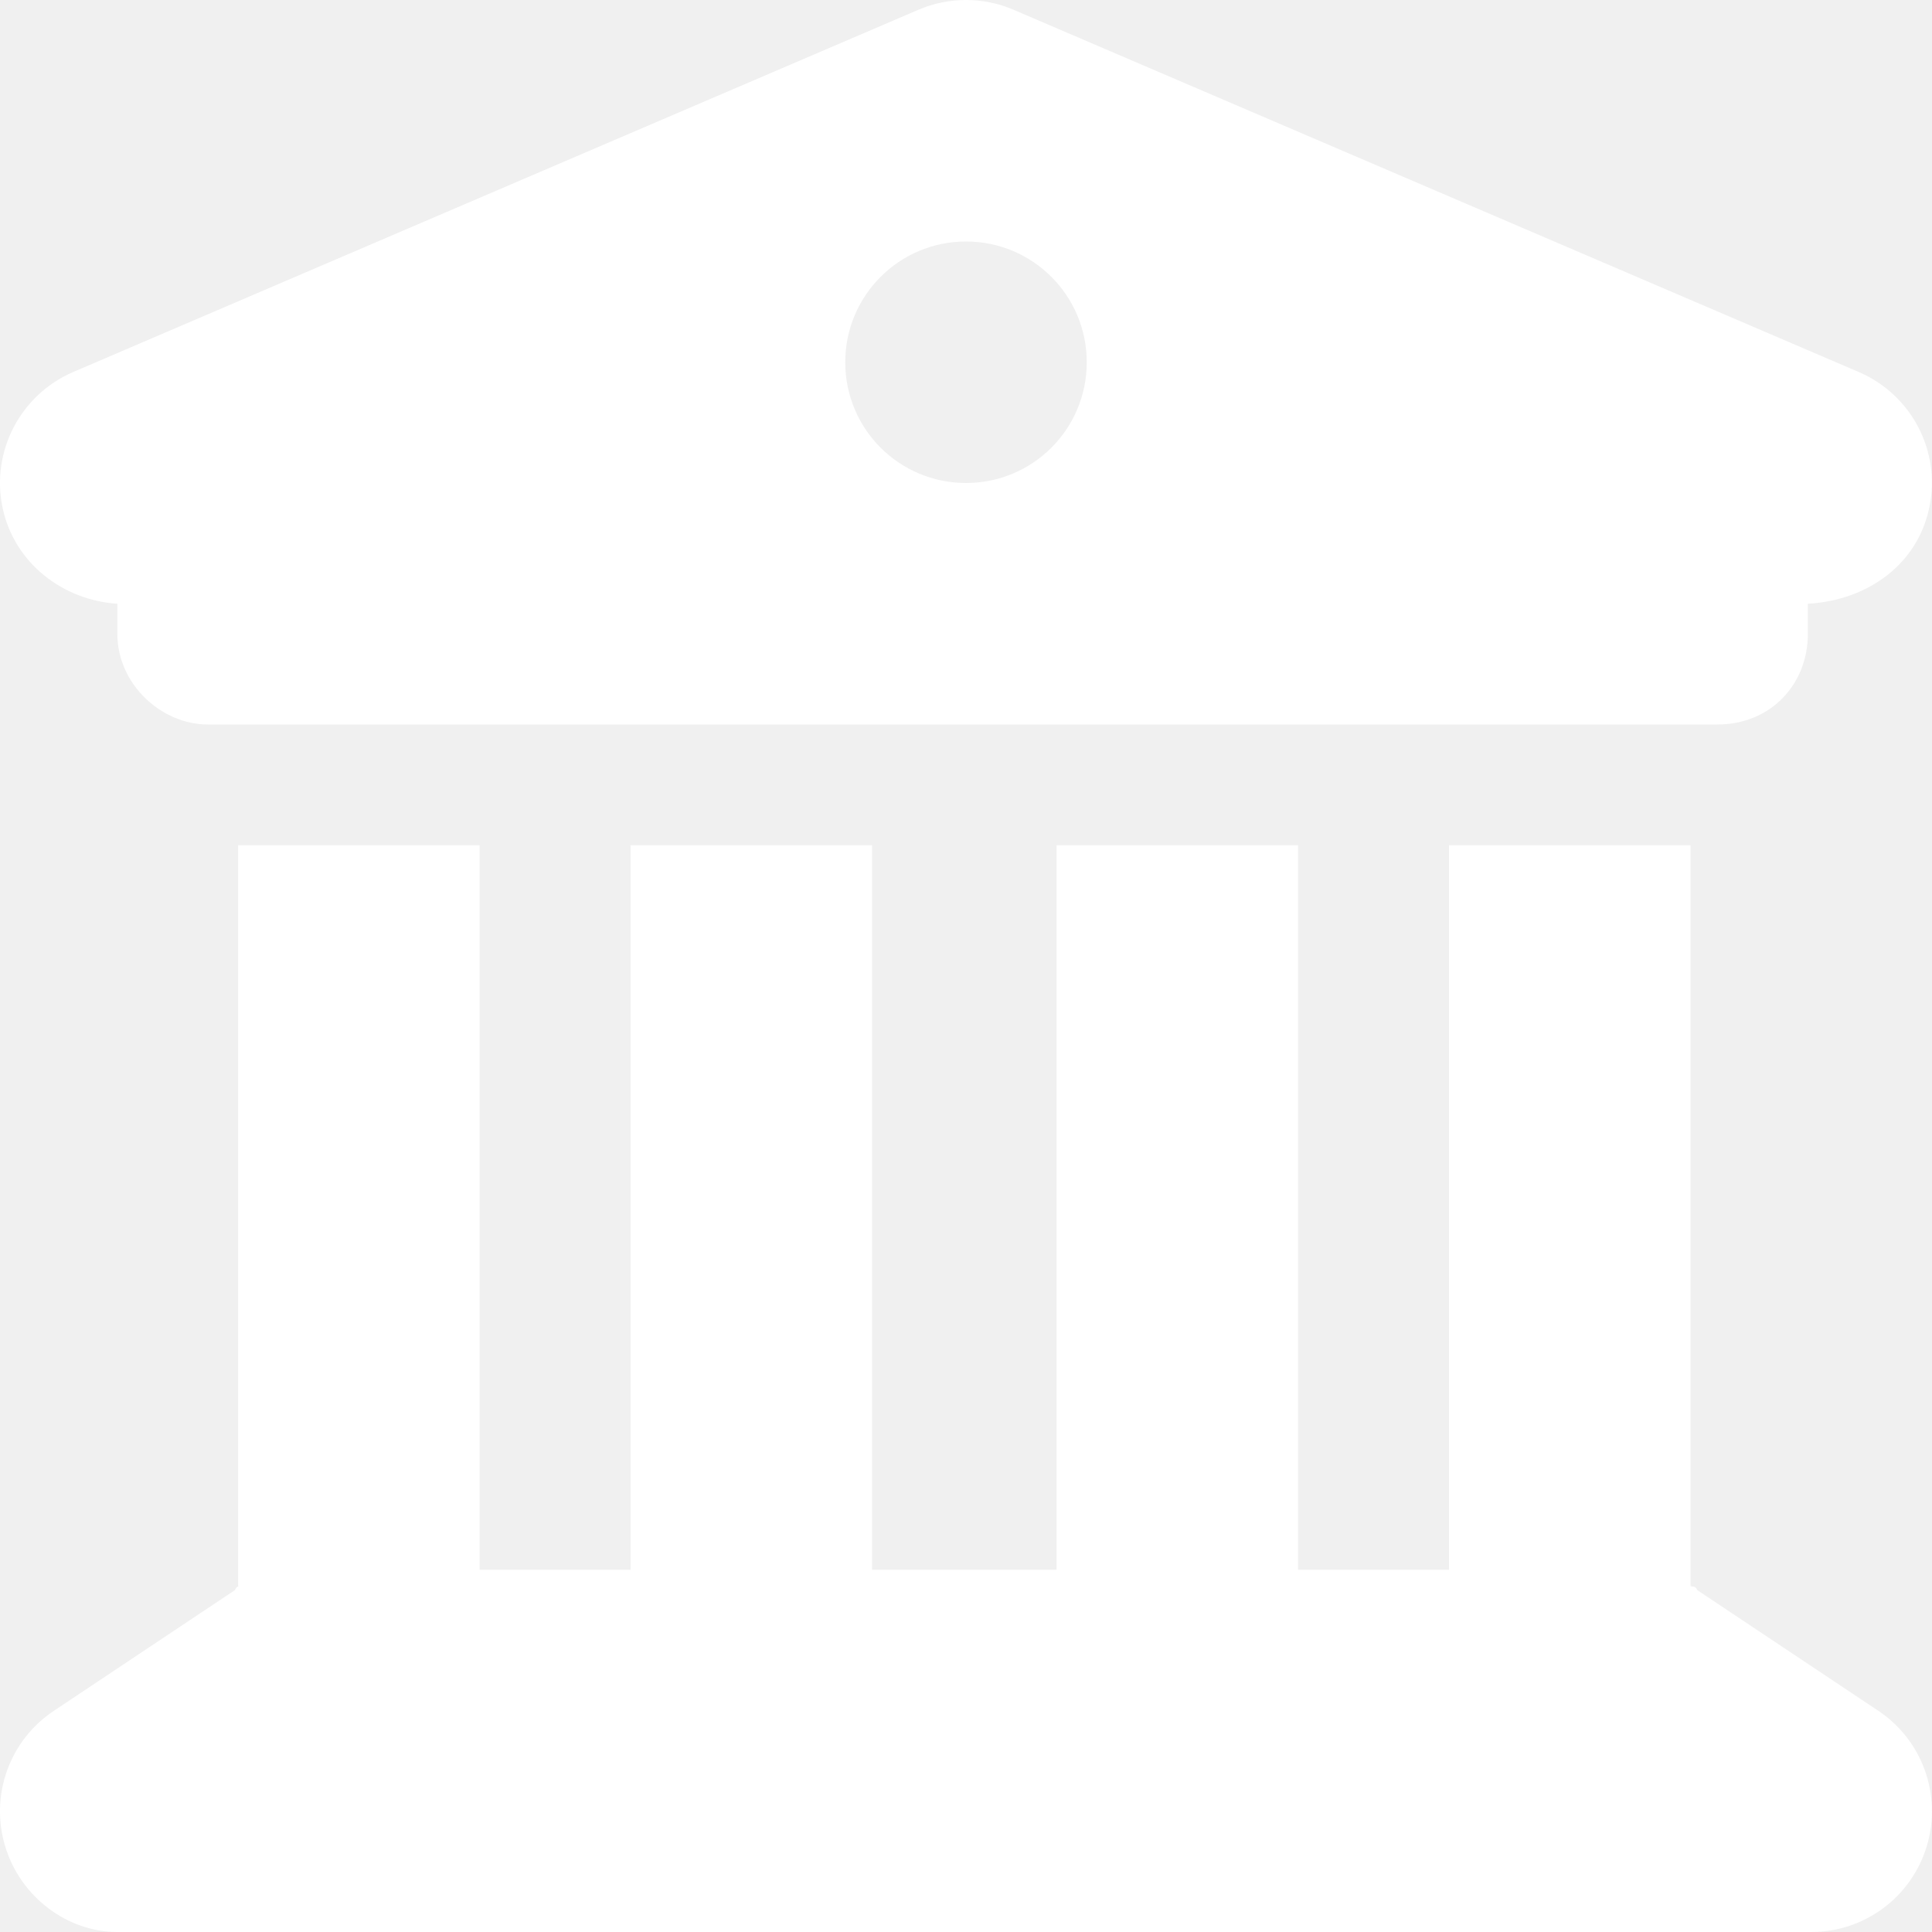
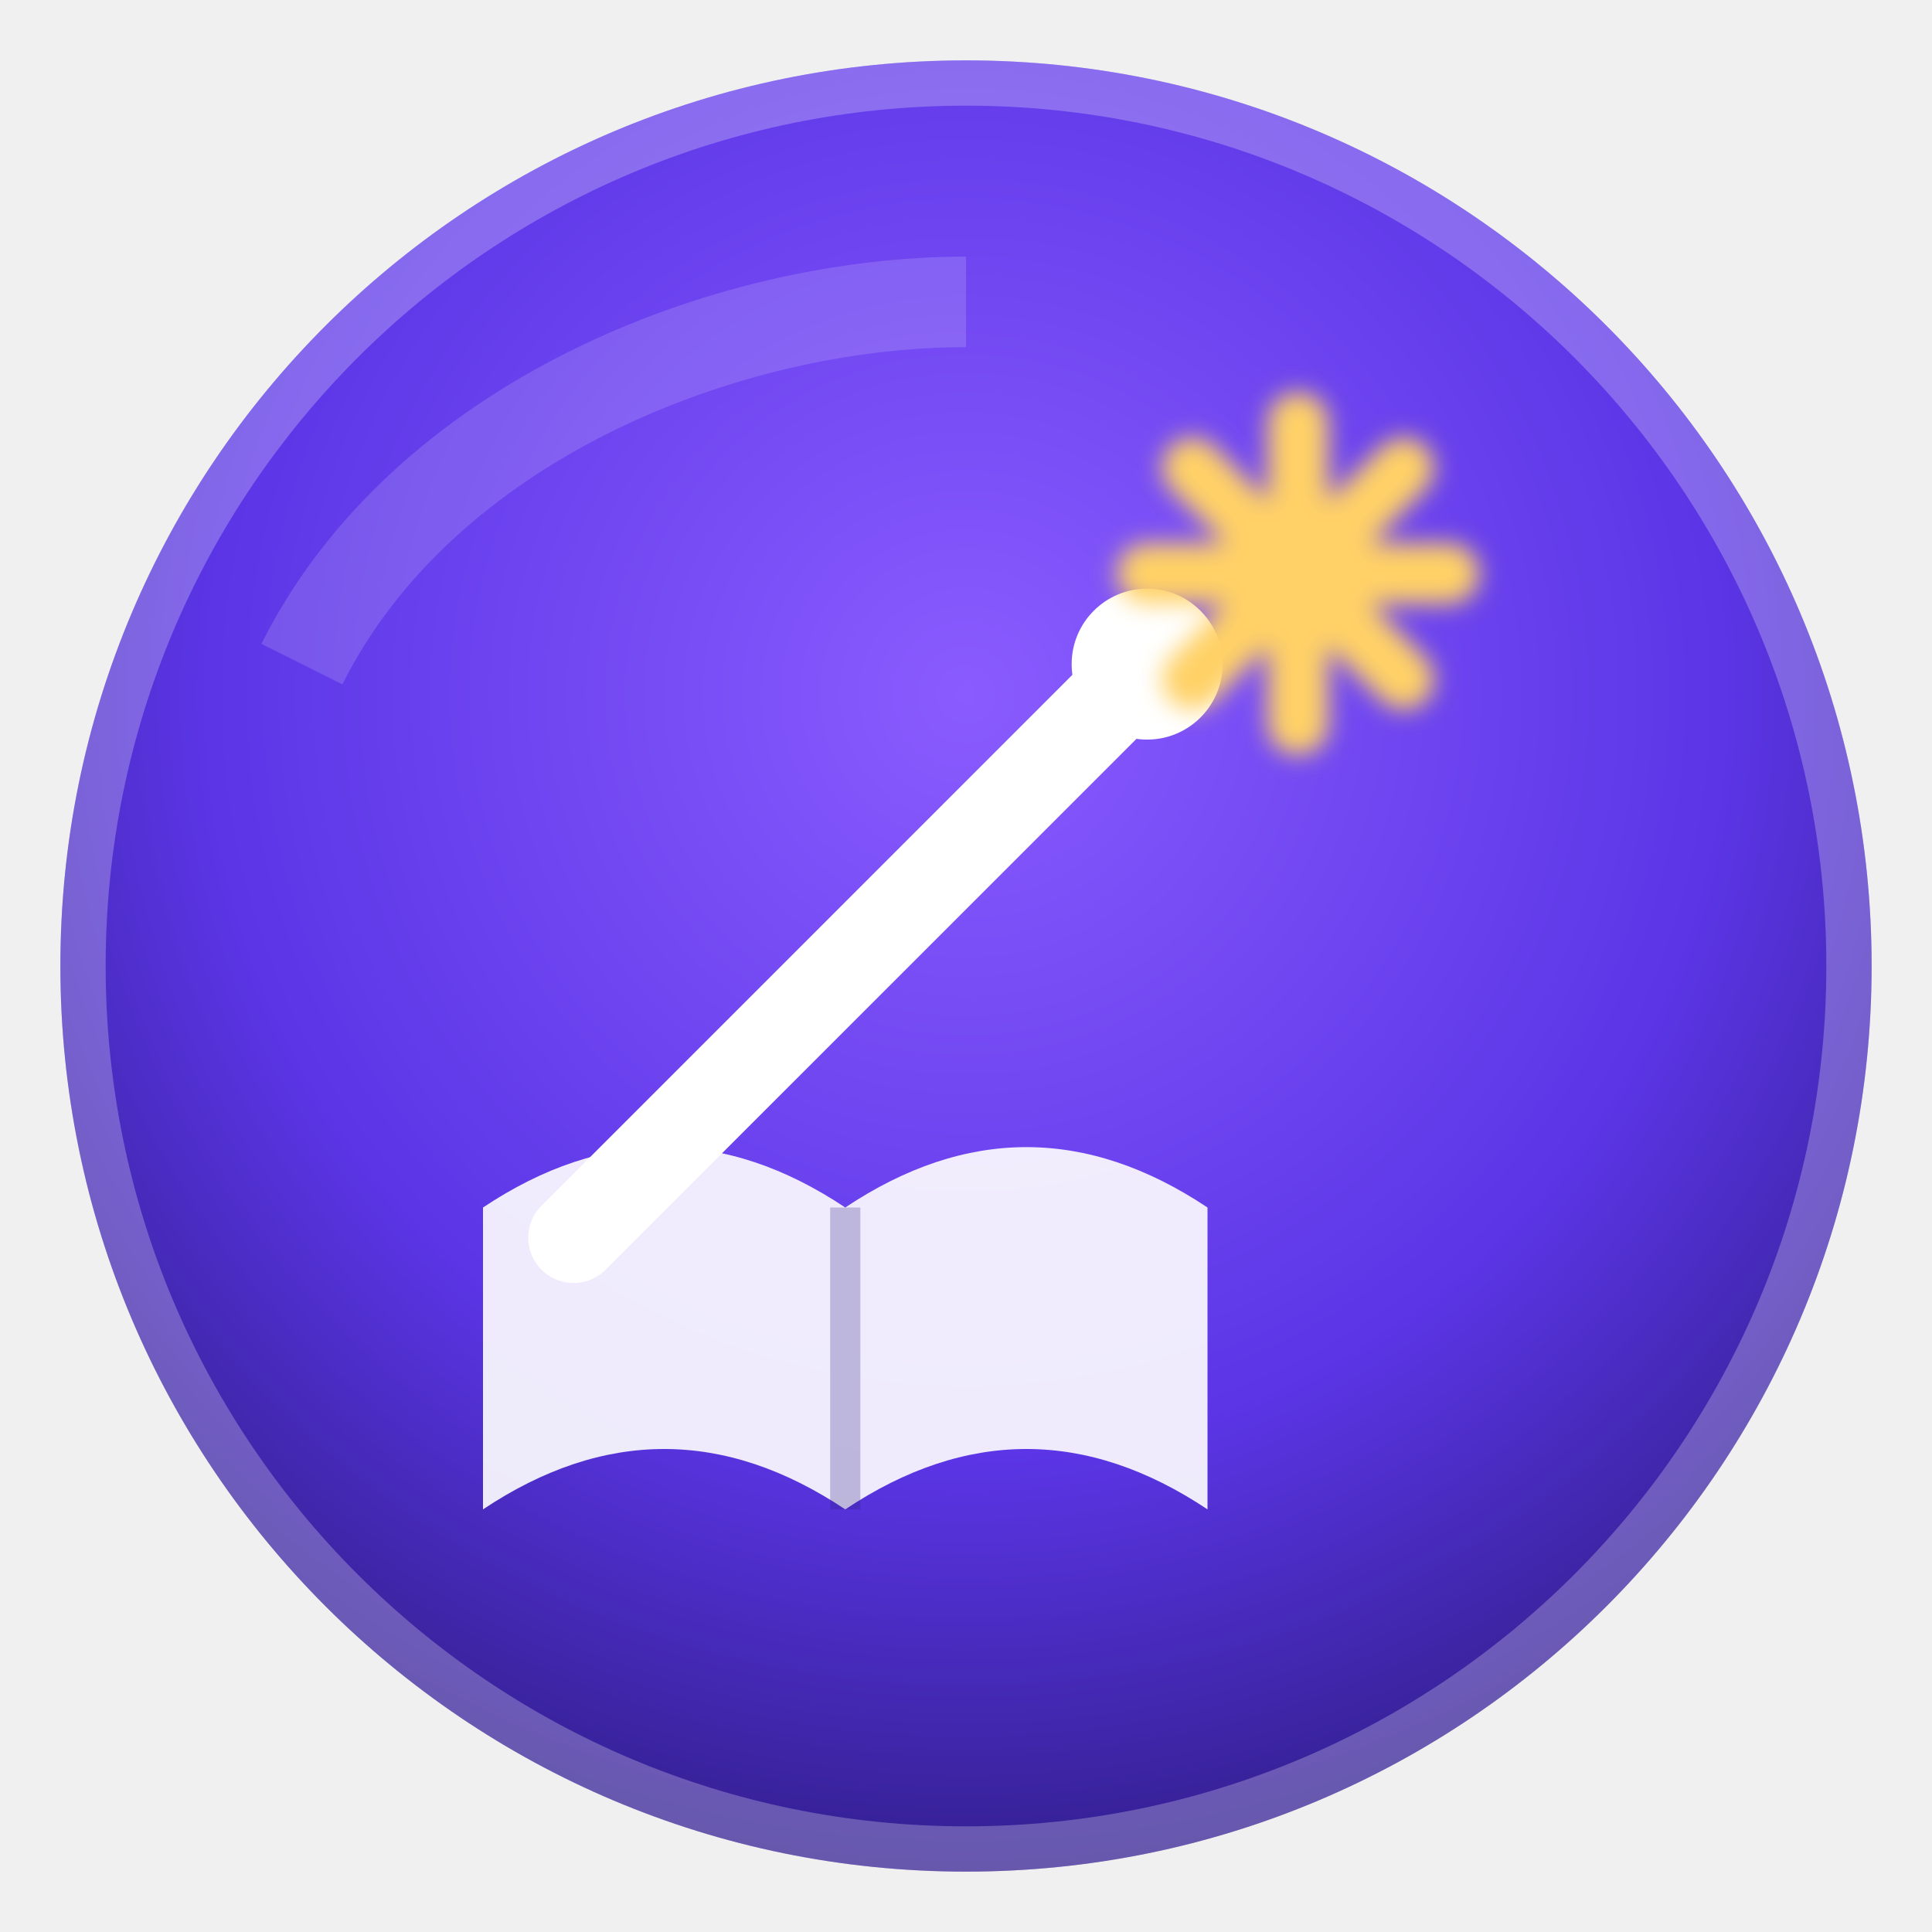
- <svg xmlns="http://www.w3.org/2000/svg" fill="#FFFFFF" viewBox="0 0 512 512">
-   <path d="M243.4 2.587C251.4-.863 260.6-.863 268.6 2.587L492.6 98.59C506.6 104.6 514.4 119.6 511.3 134.4C508.3 149.3 495.2 159.1 479.1 160V168C479.1 181.3 469.3 192 455.1 192H55.1C42.74 192 31.1 181.3 31.1 168V160C16.81 159.1 3.708 149.3 .653 134.4C-2.402 119.6 5.429 104.6 19.39 98.59L243.4 2.587zM256 128C273.7 128 288 113.7 288 96C288 78.33 273.7 64 256 64C238.3 64 224 78.33 224 96C224 113.7 238.3 128 256 128zM127.1 416H167.1V224H231.1V416H280V224H344V416H384V224H448V420.3C448.6 420.6 449.2 420.1 449.8 421.4L497.8 453.4C509.5 461.2 514.7 475.8 510.6 489.3C506.5 502.8 494.1 512 480 512H31.1C17.9 512 5.458 502.8 1.372 489.3C-2.715 475.8 2.515 461.2 14.25 453.4L62.25 421.4C62.82 420.1 63.41 420.6 63.1 420.3V224H127.1V416z" />
+ <svg xmlns="http://www.w3.org/2000/svg" width="64" height="64" viewBox="0 0 64 64" role="img" aria-label="Magical University Favicon">
+   <defs>
+     <radialGradient id="g" cx="50%" cy="35%" r="70%">
+       <stop offset="0%" stop-color="#8a5cff" />
+       <stop offset="60%" stop-color="#5b35e6" />
+       <stop offset="100%" stop-color="#2b1b7e" />
+     </radialGradient>
+     <filter id="soft" x="-20%" y="-20%" width="140%" height="140%">
+       <feGaussianBlur in="SourceGraphic" stdDeviation="0.4" />
+     </filter>
+   </defs>
+   <circle cx="32" cy="32" r="30" fill="url(#g)" />
+   <circle cx="32" cy="32" r="29.25" fill="none" stroke="#ffffff" stroke-opacity="0.25" stroke-width="1.5" />
+   <g transform="translate(0,0)">
+     <path d="M19 41 L38 22" fill="none" stroke="#ffffff" stroke-linecap="round" stroke-width="3" />
+     <circle cx="38" cy="22" r="2.5" fill="#ffffff" />
+     <path d="M24 36 L26 34" stroke="#ffffff" stroke-opacity="0.7" stroke-width="2" stroke-linecap="round" />
+   </g>
+   <g transform="translate(43,19)">
+     <g filter="url(#soft)">
+       <path d="M0 -5 L0 5 M-5 0 L5 0 M-3.5 -3.5 L3.5 3.5 M-3.5 3.5 L3.5 -3.5" stroke="#ffd166" stroke-linecap="round" stroke-width="2" />
+     </g>
+     <circle cx="0" cy="0" r="1.5" fill="#ffd166" />
+   </g>
+   <g transform="translate(16,40)">
+     <path d="M0 0 Q6 -4 12 0 Q18 -4 24 0 L24 10 Q18 6 12 10 Q6 6 0 10 Z" fill="#ffffff" fill-opacity="0.9" />
+     <path d="M12 0 L12 10" stroke="#2b1b7e" stroke-opacity="0.25" stroke-width="1" />
+   </g>
+   <path d="M10 22 C14 14, 24 10, 32 10" stroke="#ffffff" stroke-opacity="0.15" stroke-width="3" fill="none" />
</svg>
